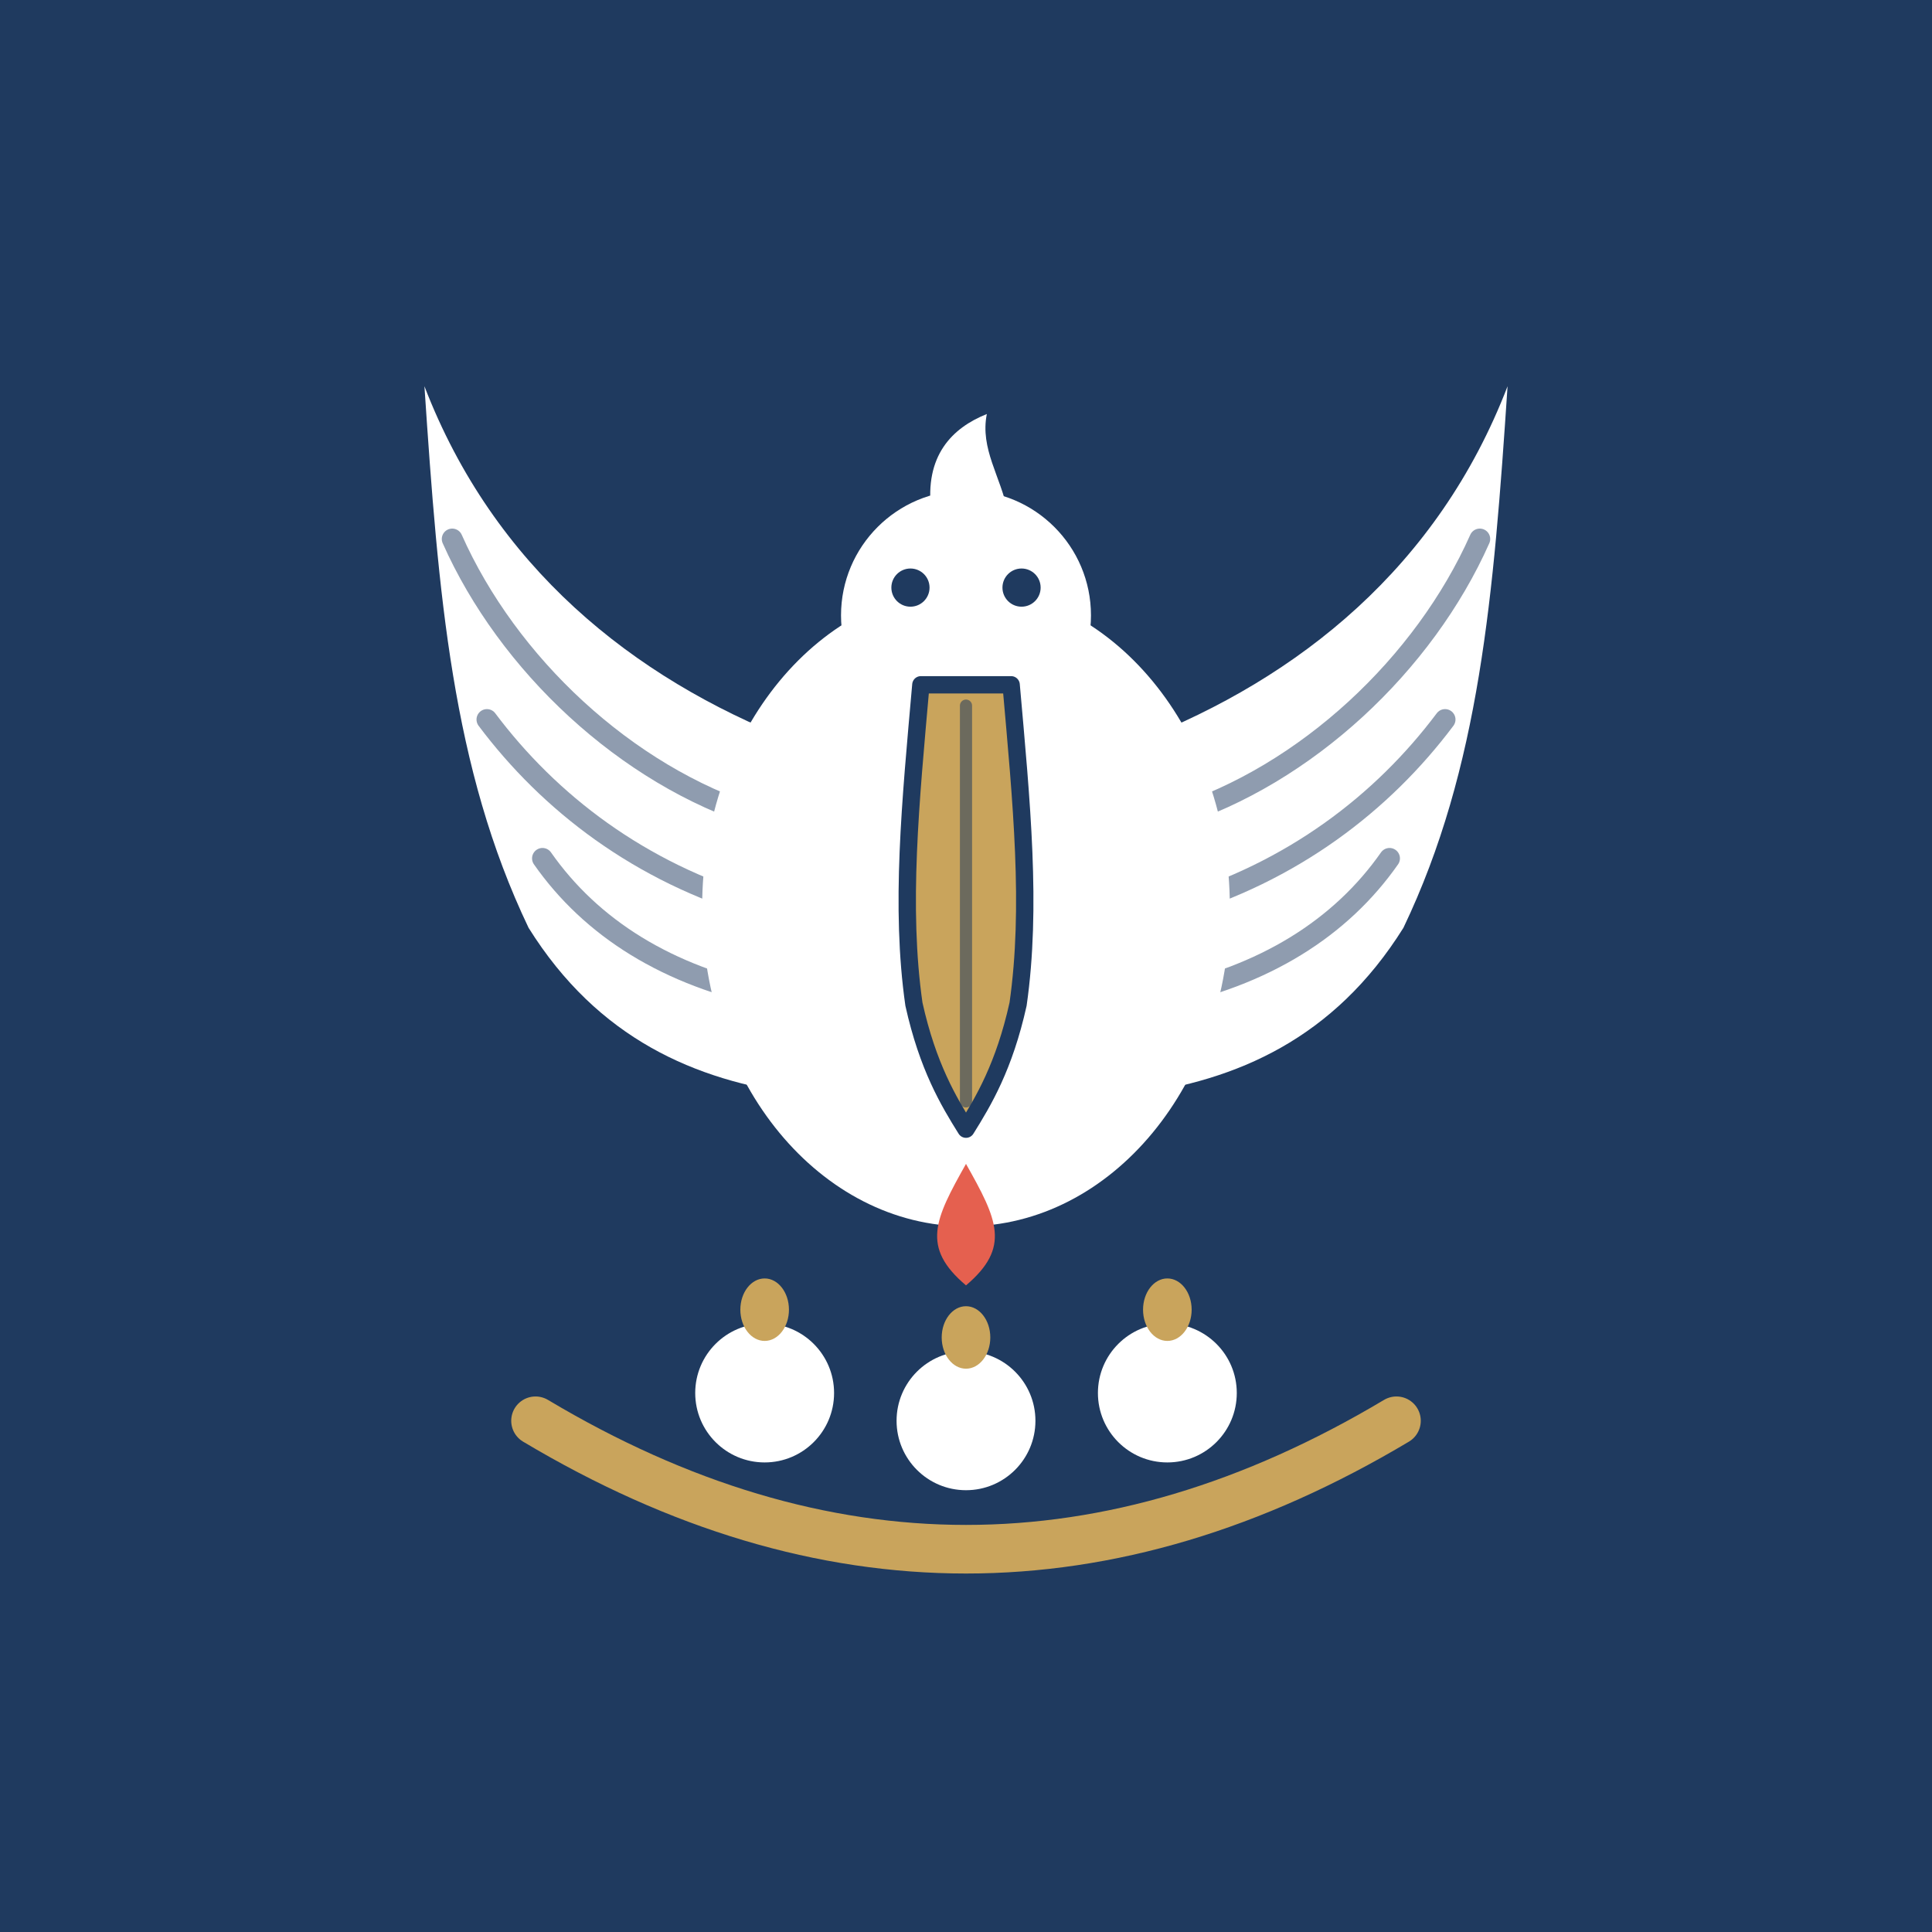
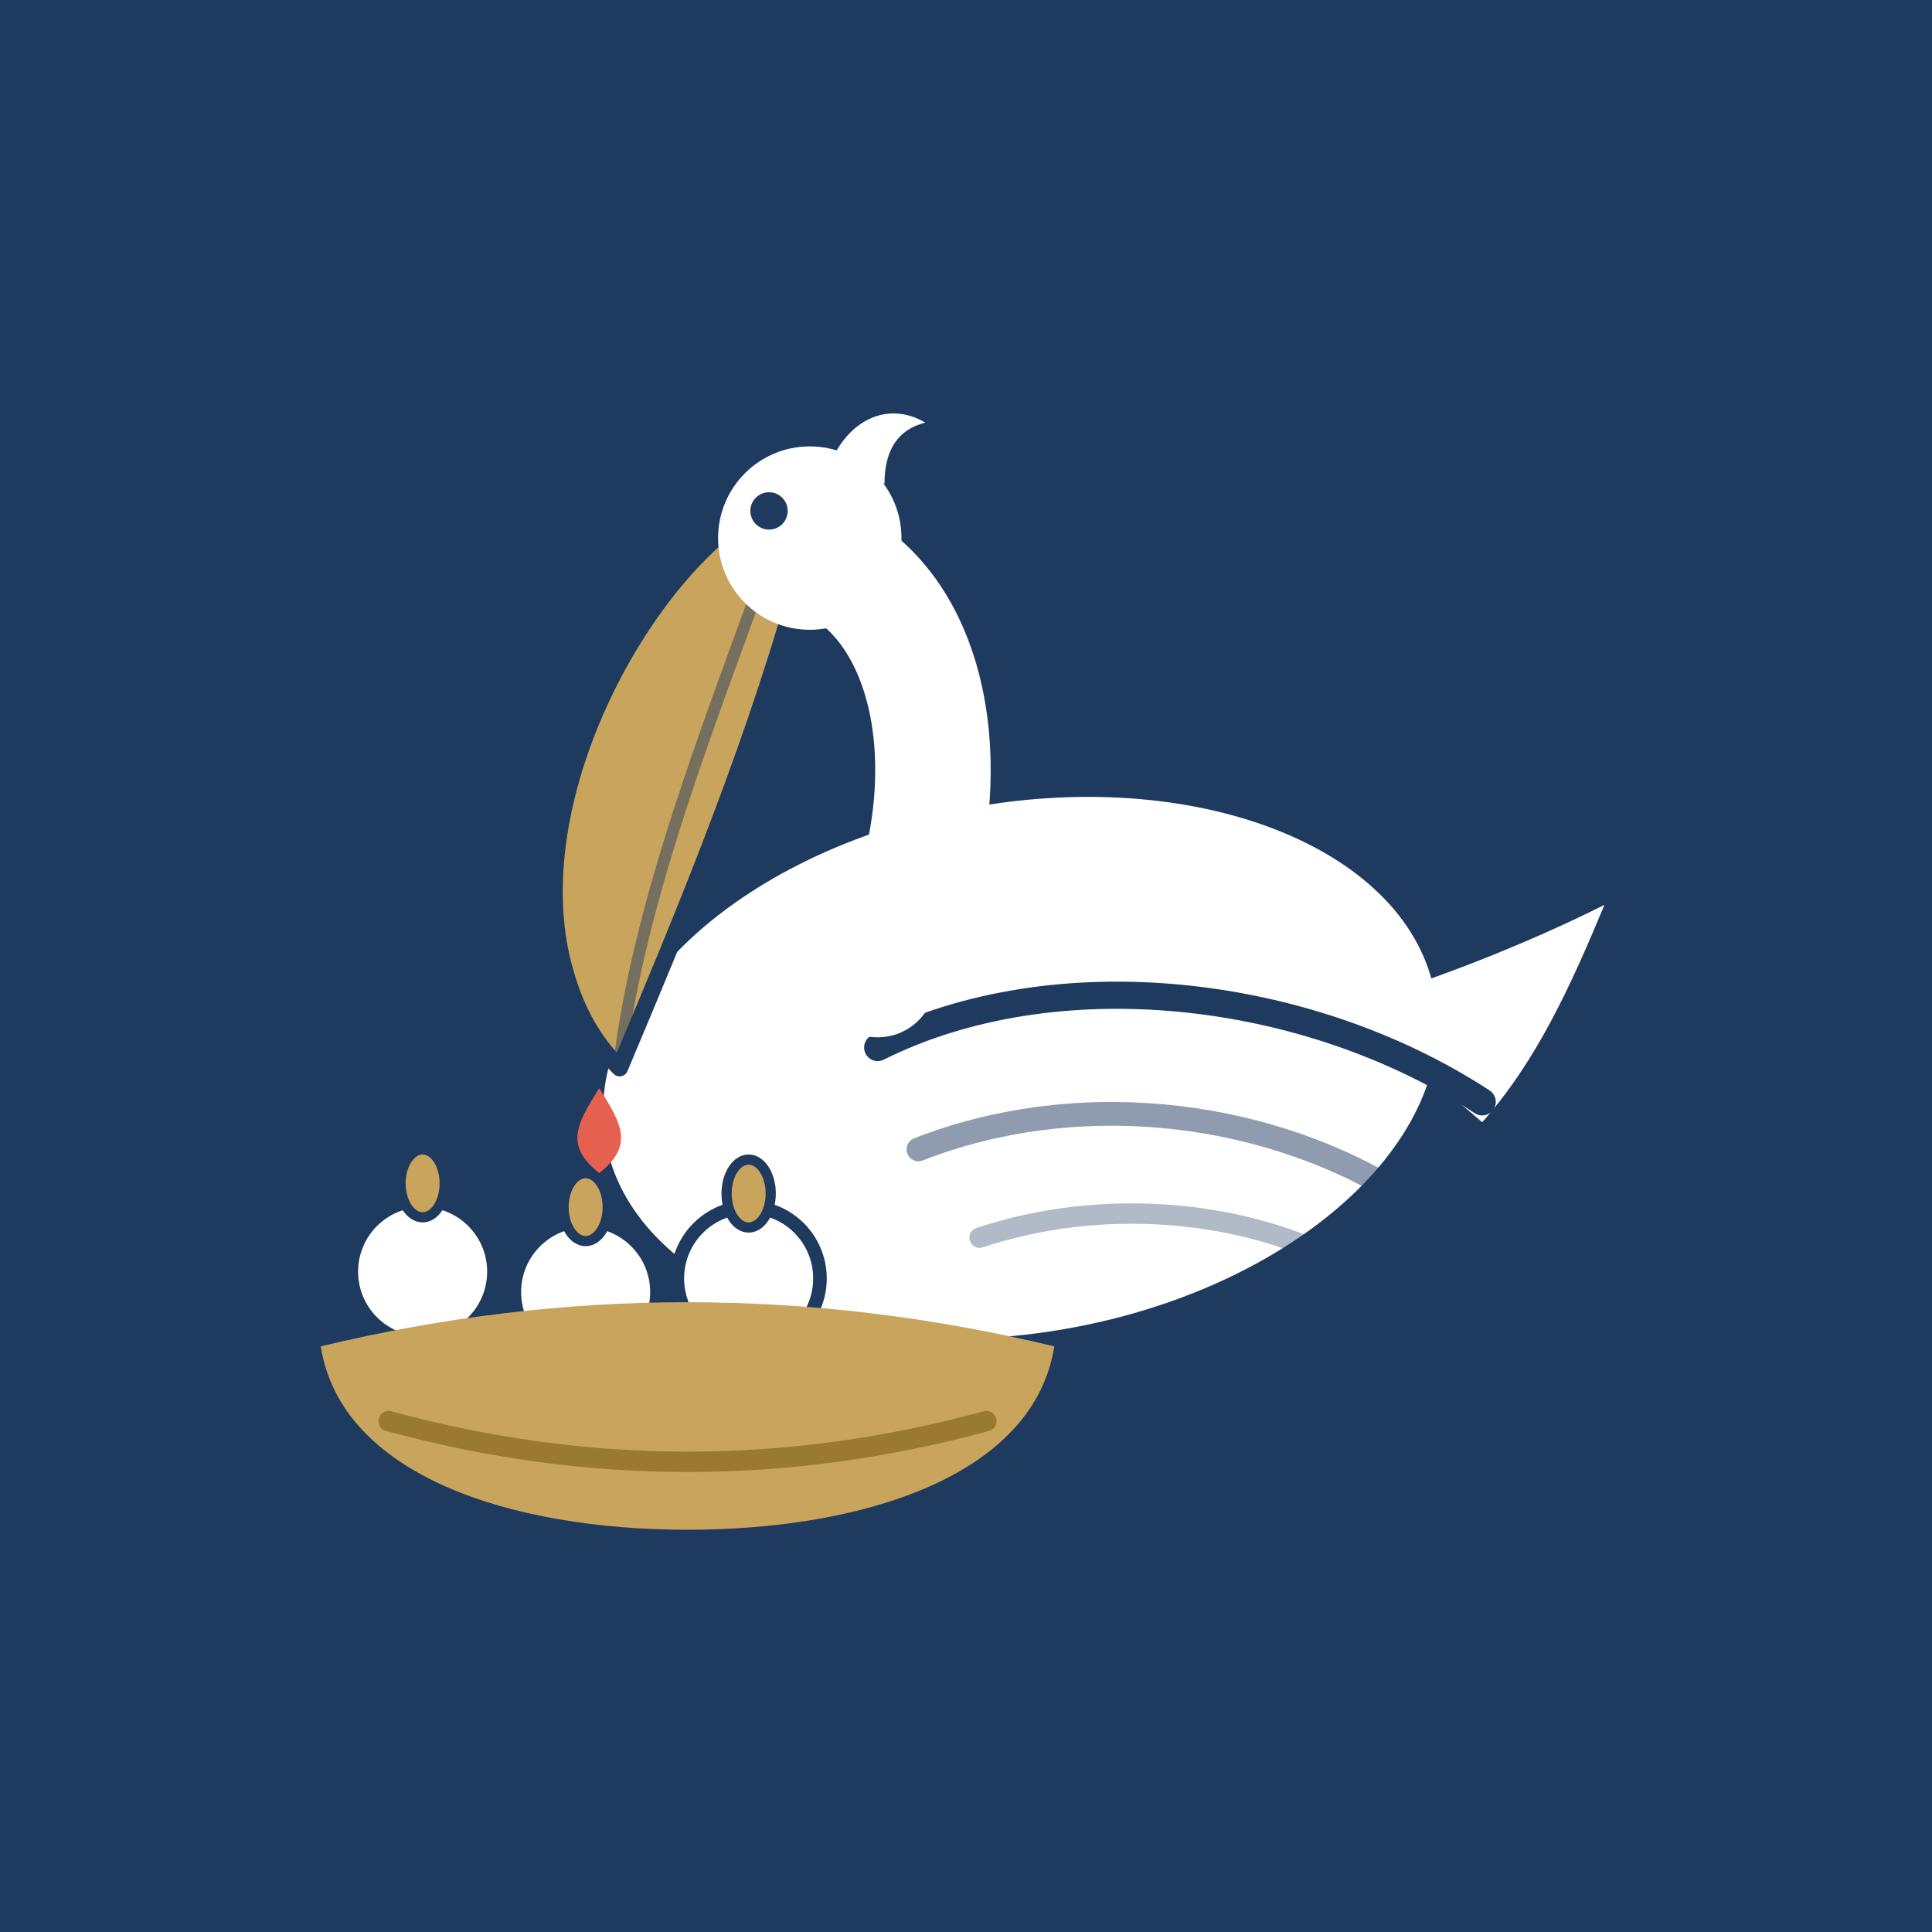
<svg xmlns="http://www.w3.org/2000/svg" viewBox="0 0 512 512">
  <rect width="512" height="512" fill="#1f3a5f" />
-   <defs>
-     <path id="wing" d="M206 214 C160 196 120 164 100 112 C104 172 108 222 130 268 C150 300 178 312 208 316 Z" />
-   </defs>
-   <g transform="translate(256 256) scale(0.92) translate(-256 -279)">
-     <use href="#wing" fill="#ffffff" />
-     <use href="#wing" fill="#ffffff" transform="translate(512 0) scale(-1 1)" />
-     <g fill="none" stroke="#1f3a5f" stroke-width="6" stroke-linecap="round" opacity="0.5">
-       <path d="M196 236 C158 224 124 192 108 156" />
-       <path d="M196 262 C162 252 136 232 118 208" />
-       <path d="M200 288 C170 282 148 268 134 248" />
-       <path d="M316 236 C354 224 388 192 404 156" />
-       <path d="M316 262 C350 252 376 232 394 208" />
-       <path d="M312 288 C342 282 364 268 378 248" />
+   <g transform="translate(256 256) scale(0.9) translate(-272 -260)">
+     <path d="M384 272 C410 264 436 254 460 242 C450 266 440 288 424 306 Z" fill="#ffffff" />
+     <ellipse cx="288" cy="290" rx="124" ry="78" fill="#ffffff" transform="rotate(-10 288 290)" />
+     <path d="M246 284 C298 258 372 266 424 300" fill="none" stroke="#1f3a5f" stroke-width="8" stroke-linecap="round" />
+     <path d="M258 314 C304 296 358 302 398 326" fill="none" stroke="#1f3a5f" stroke-width="7" stroke-linecap="round" opacity="0.5" />
+     <path d="M276 340 C312 328 352 332 380 346" fill="none" stroke="#1f3a5f" stroke-width="6" stroke-linecap="round" opacity="0.35" />
+     <g fill="#ffffff" stroke="#1f3a5f" stroke-width="4">
+       <circle cx="112" cy="350" r="21" />
+       <circle cx="160" cy="356" r="21" />
+       <circle cx="208" cy="352" r="21" />
    </g>
-     <ellipse cx="256" cy="262" rx="76" ry="92" fill="#ffffff" />
-     <circle cx="256" cy="178" r="36" fill="#ffffff" />
-     <path d="M246 148 C244 132 252 124 262 120 C260 130 266 138 268 148 Z" fill="#ffffff" />
-     <path d="M243 198 C240 232 237 262 241 290 C245 308 251 318 256 326 C261 318 267 308 271 290 C275 262 272 232 269 198 Z" fill="#c9a45c" stroke="#1f3a5f" stroke-width="5" stroke-linejoin="round" />
-     <path d="M256 204 L256 318" stroke="#1f3a5f" stroke-width="3.5" stroke-linecap="round" opacity="0.55" />
-     <circle cx="240" cy="170" r="5.5" fill="#1f3a5f" />
-     <circle cx="272" cy="170" r="5.5" fill="#1f3a5f" />
-     <path d="M256 336 C247 352 243 360 256 371 C269 360 265 352 256 336 Z" fill="#e5604f" />
-     <g fill="#ffffff">
-       <circle cx="198" cy="402" r="20" />
-       <circle cx="256" cy="410" r="20" />
-       <circle cx="314" cy="402" r="20" />
+     <g fill="#c9a45c" stroke="#1f3a5f" stroke-width="3">
+       <ellipse cx="112" cy="324" rx="6.5" ry="10" />
+       <ellipse cx="160" cy="331" rx="6.5" ry="10" />
+       <ellipse cx="208" cy="327" rx="6.5" ry="10" />
    </g>
-     <g fill="#c9a45c">
-       <ellipse cx="198" cy="378" rx="7" ry="9" />
-       <ellipse cx="256" cy="386" rx="7" ry="9" />
-       <ellipse cx="314" cy="378" rx="7" ry="9" />
-     </g>
-     <path d="M132 410 Q256 484 380 410" fill="none" stroke="#c9a45c" stroke-width="14" stroke-linecap="round" />
+     <path d="M82 372 C88 410 138 426 190 426 C242 426 292 410 298 372 Q190 346 82 372 Z" fill="#c9a45c" />
+     <path d="M102 394 Q190 418 278 394" fill="none" stroke="#9a7a30" stroke-width="6" stroke-linecap="round" />
+     <path d="M206 128 C174 150 140 214 154 262 C158 276 164 284 170 290 C186 252 208 200 222 150 Z" fill="#c9a45c" stroke="#1f3a5f" stroke-width="5" stroke-linejoin="round" />
+     <path d="M214 140 C196 190 176 240 170 288" fill="none" stroke="#1f3a5f" stroke-width="3.5" stroke-linecap="round" opacity="0.5" />
+     <path d="M246 264 C272 216 266 160 234 142" fill="none" stroke="#ffffff" stroke-width="34" stroke-linecap="round" />
+     <circle cx="226" cy="134" r="27" fill="#ffffff" />
+     <path d="M232 112 C238 98 250 94 260 100 C252 102 248 108 248 118 Z" fill="#ffffff" />
+     <circle cx="214" cy="126" r="5.5" fill="#1f3a5f" />
+     <path d="M164 296 C157 307 154 313 164 321 C174 313 171 307 164 296 Z" fill="#e5604f" />
  </g>
</svg>
